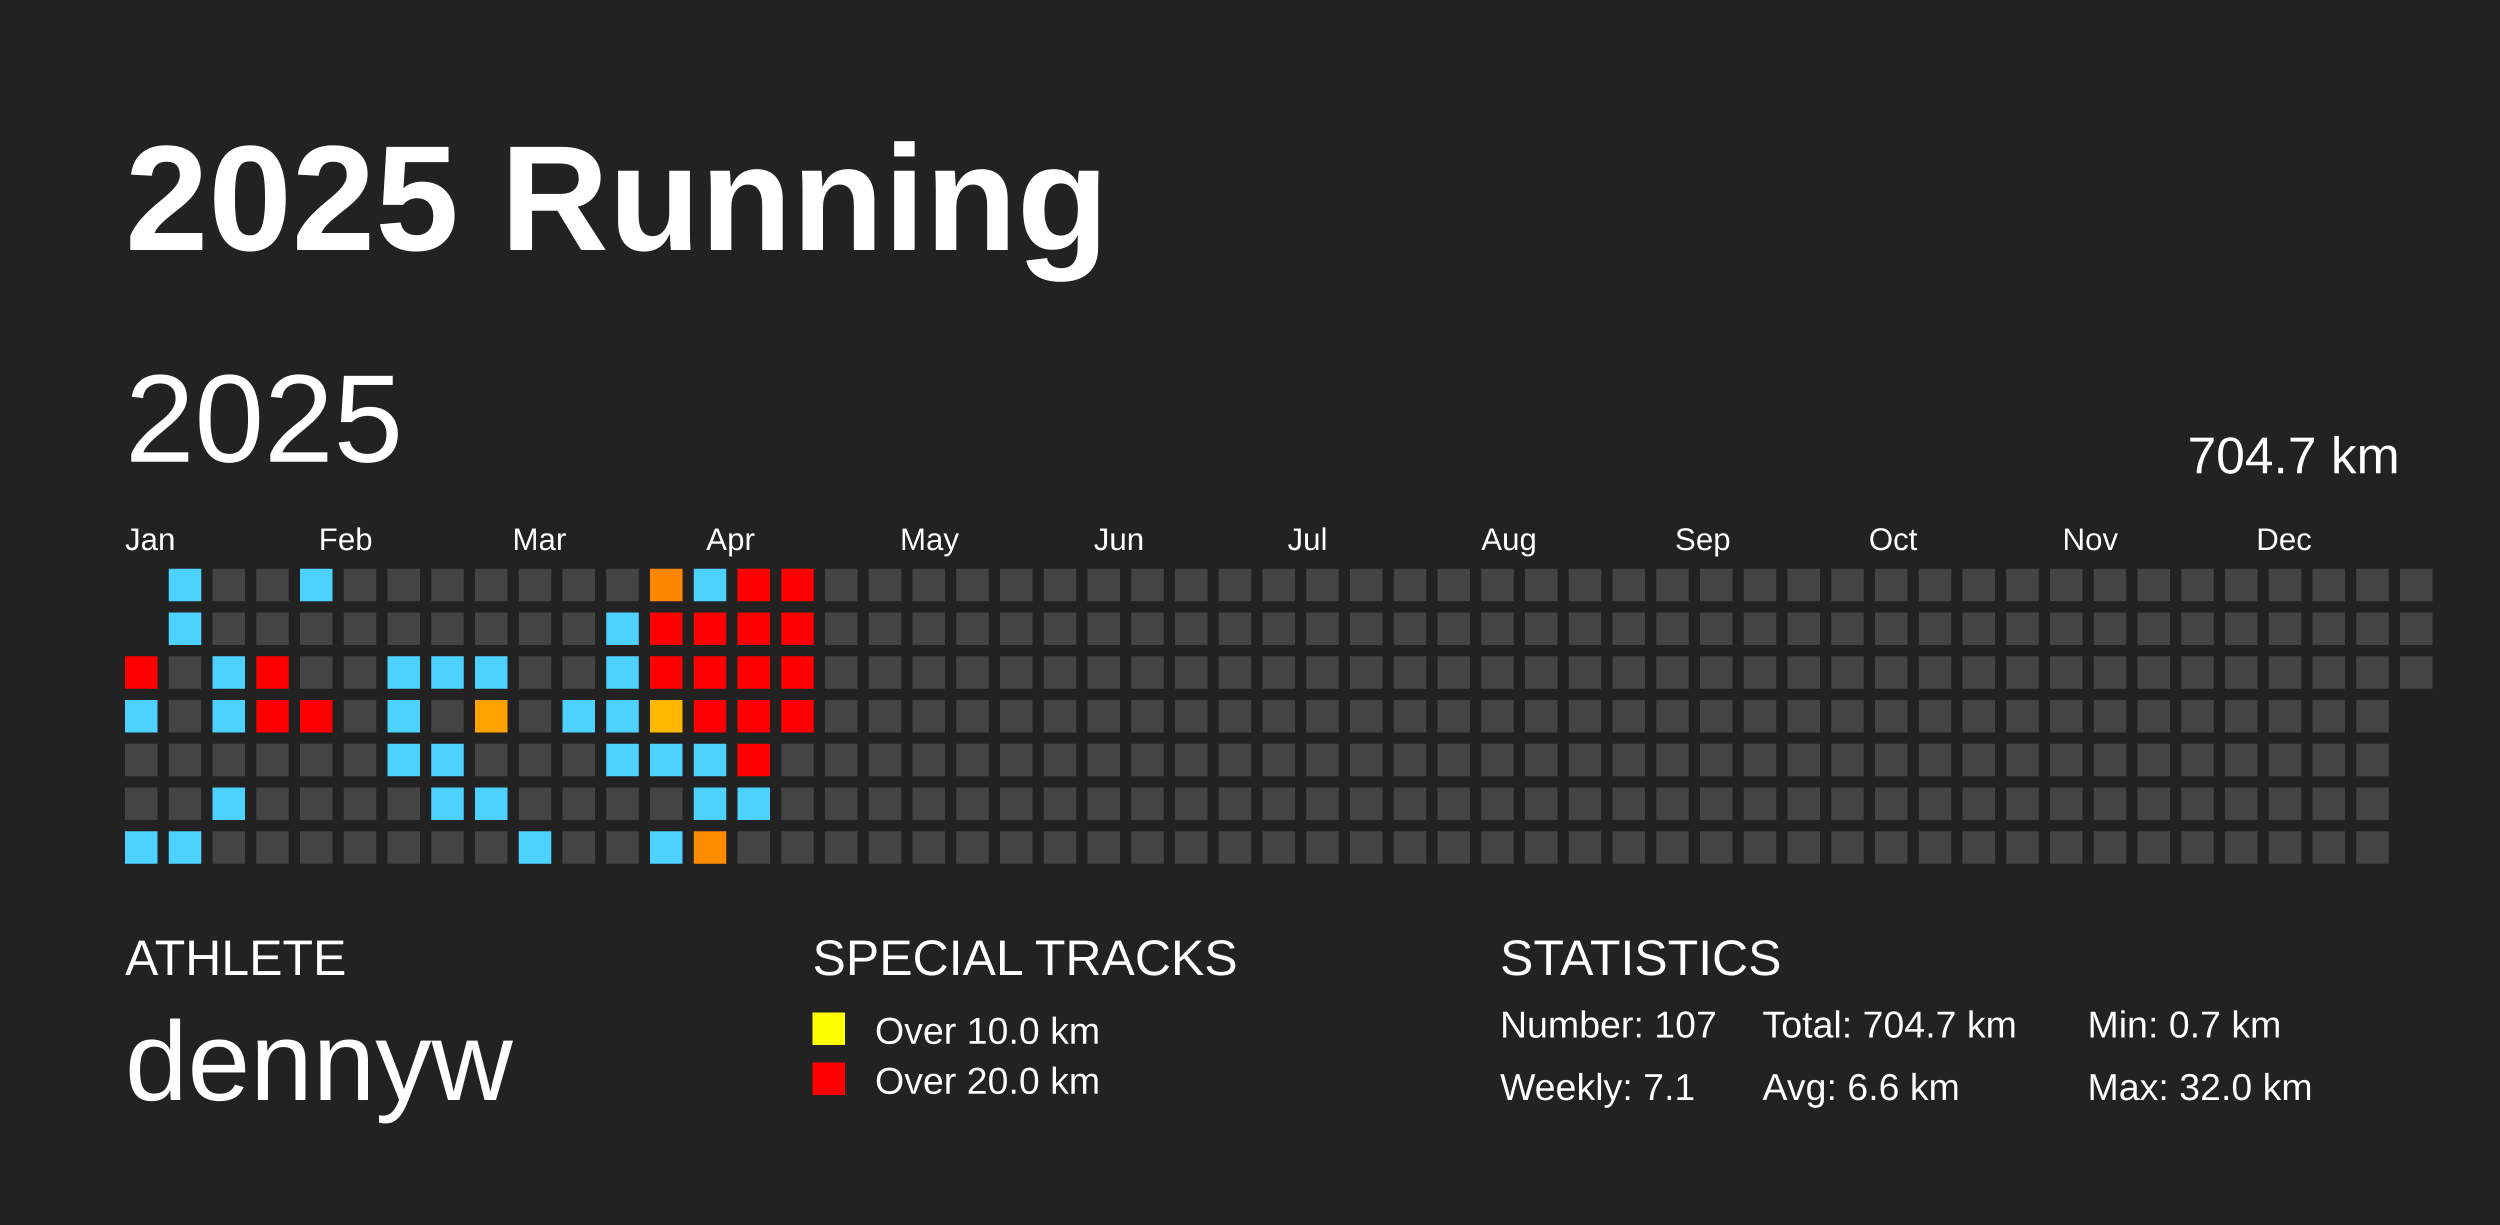
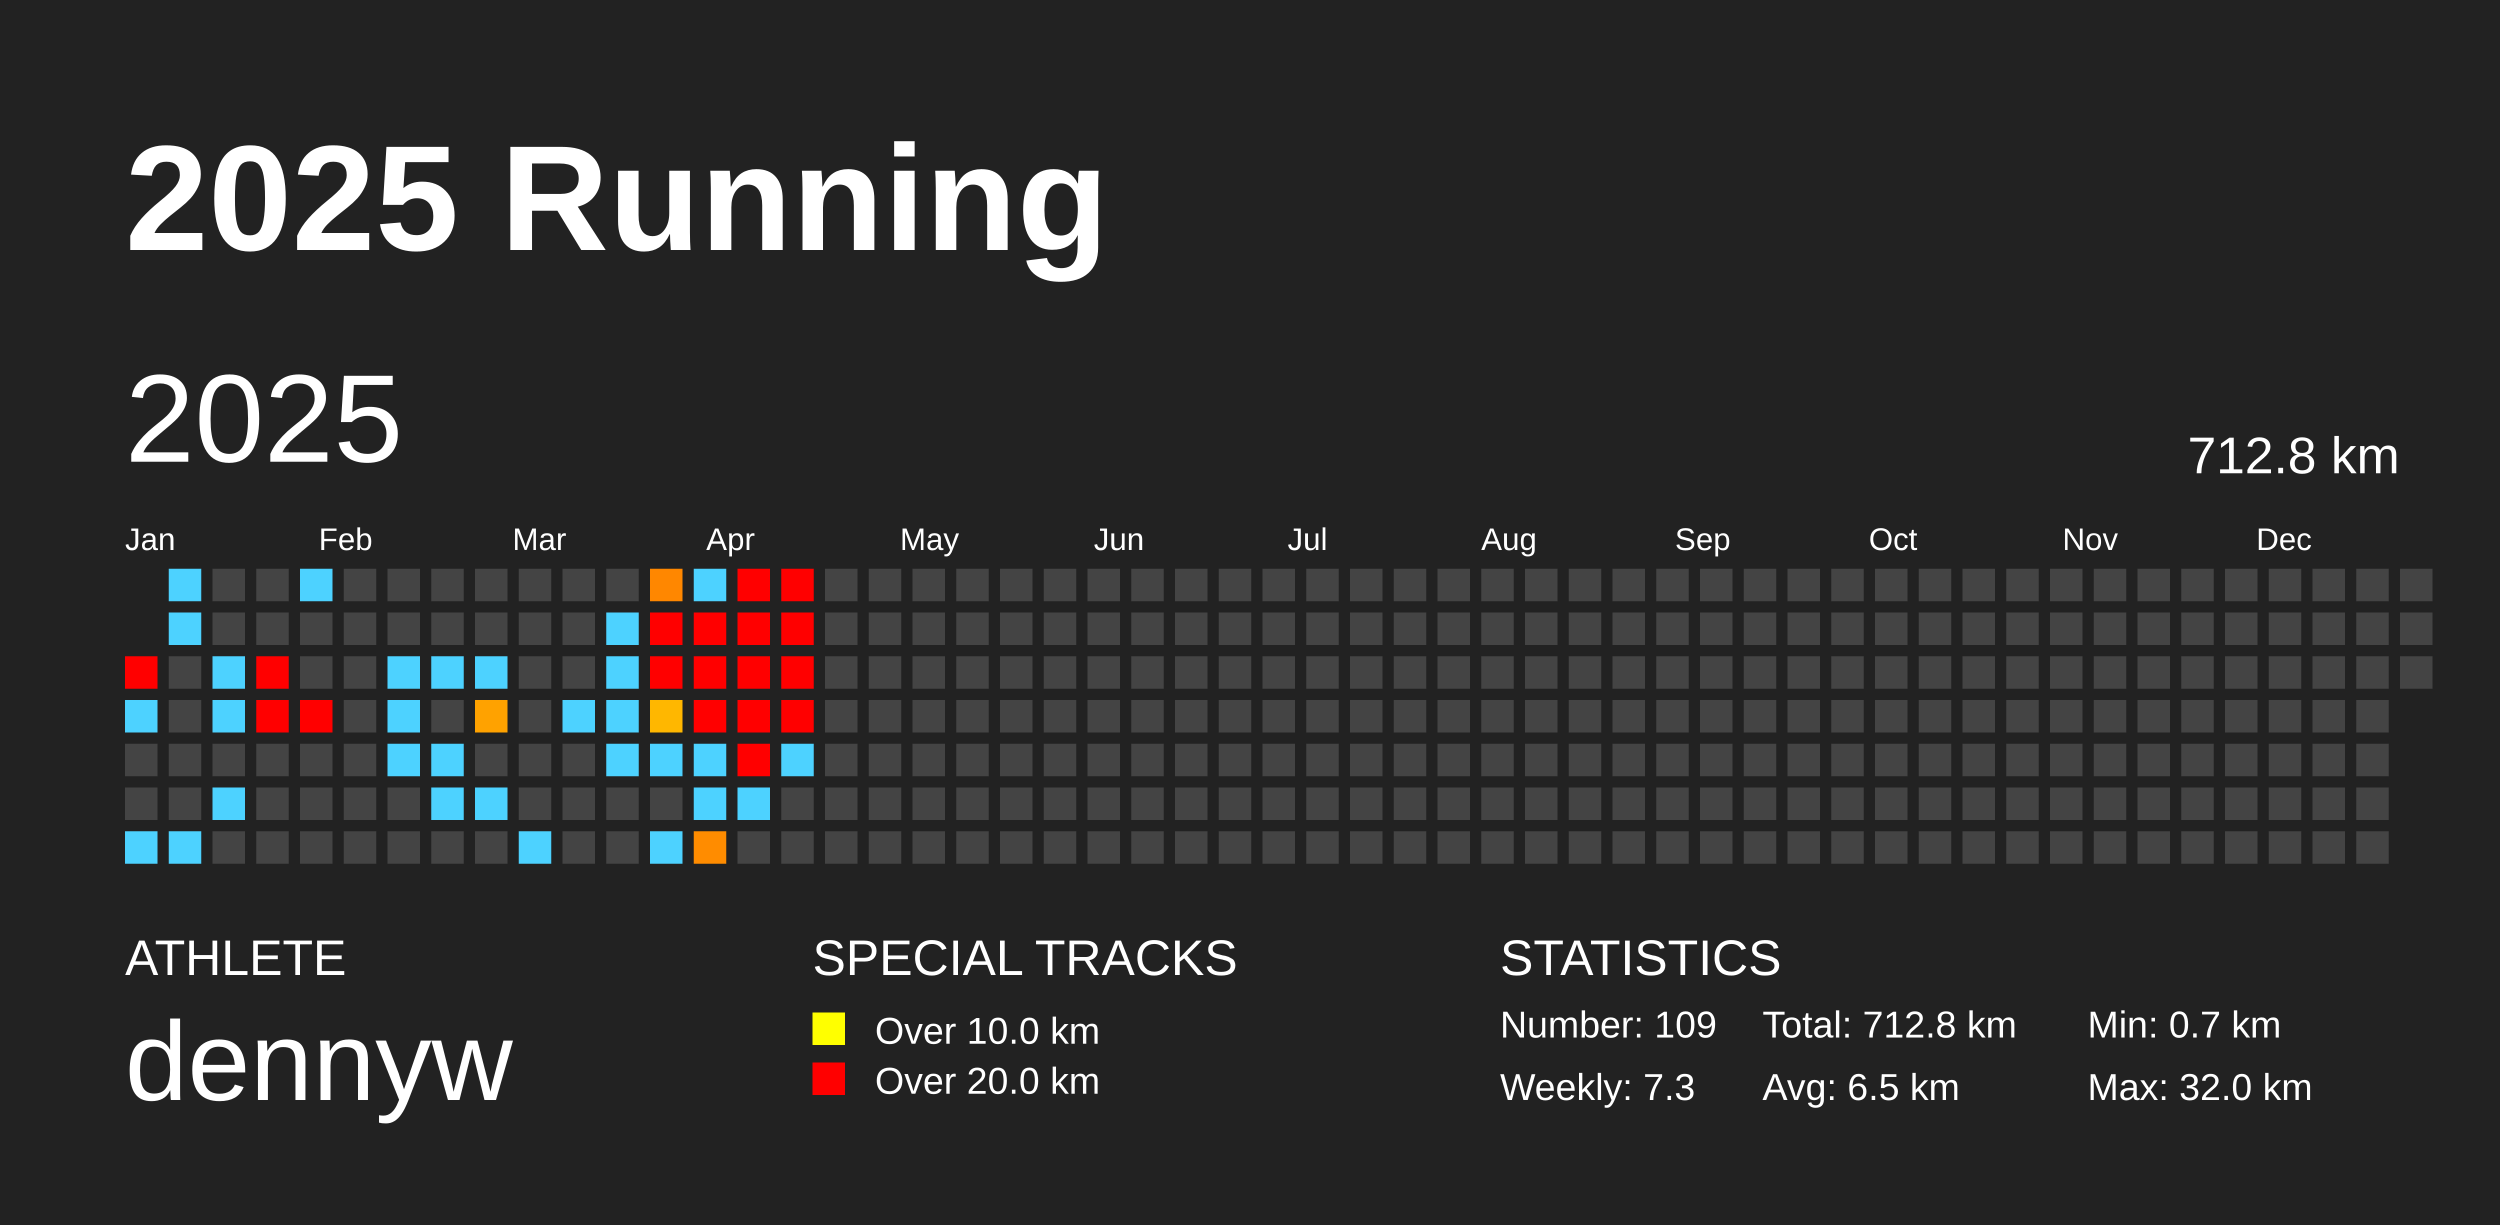
<svg xmlns="http://www.w3.org/2000/svg" baseProfile="full" height="98mm" version="1.1" viewBox="0,0,200,98" width="200mm">
  <defs />
  <rect fill="#222222" height="98" width="200" x="0" y="0" />
  <text fill="#FFFFFF" style="font-size:12px; font-family:Arial; font-weight:bold;" x="10" y="20">2025 Running</text>
  <text fill="#FFFFFF" style="font-size:4px; font-family:Arial" x="10" y="78">ATHLETE</text>
  <text fill="#FFFFFF" style="font-size:9px; font-family:Arial" x="10" y="88">dennyw</text>
  <text fill="#FFFFFF" style="font-size:4px; font-family:Arial" x="65" y="78">SPECIAL TRACKS</text>
  <rect fill="yellow" height="2.6" width="2.6" x="65" y="81" />
  <text fill="#FFFFFF" style="font-size:3px; font-family:Arial" x="70" y="83.5">Over 10.0 km</text>
  <rect fill="red" height="2.6" width="2.6" x="65" y="85" />
  <text fill="#FFFFFF" style="font-size:3px; font-family:Arial" x="70" y="87.5">Over 20.0 km</text>
  <text fill="#FFFFFF" style="font-size:4px; font-family:Arial" x="120" y="78">STATISTICS</text>
-   <text fill="#FFFFFF" style="font-size:3px; font-family:Arial" x="120" y="83">Number: 107</text>
-   <text fill="#FFFFFF" style="font-size:3px; font-family:Arial" x="120" y="88">Weekly: 7.1</text>
-   <text fill="#FFFFFF" style="font-size:3px; font-family:Arial" x="141" y="83">Total: 704.7 km</text>
-   <text fill="#FFFFFF" style="font-size:3px; font-family:Arial" x="141" y="88">Avg: 6.6 km</text>
+   <text fill="#FFFFFF" style="font-size:3px; font-family:Arial" x="120" y="83">Number: 109</text>
+   <text fill="#FFFFFF" style="font-size:3px; font-family:Arial" x="120" y="88">Weekly: 7.3</text>
+   <text fill="#FFFFFF" style="font-size:3px; font-family:Arial" x="141" y="83">Total: 712.8 km</text>
+   <text fill="#FFFFFF" style="font-size:3px; font-family:Arial" x="141" y="88">Avg: 6.5 km</text>
  <text fill="#FFFFFF" style="font-size:3px; font-family:Arial" x="167" y="83">Min: 0.7 km</text>
  <text fill="#FFFFFF" style="font-size:3px; font-family:Arial" x="167" y="88">Max: 32.0 km</text>
  <text dominant-baseline="hanging" fill="#FFFFFF" style="font-size:10.0px; font-family:Arial;" x="10" y="30">2025</text>
-   <text dominant-baseline="hanging" fill="#FFFFFF" style="font-size:4.125px; font-family:Arial;" x="175" y="35">704.7 km</text>
+   <text dominant-baseline="hanging" fill="#FFFFFF" style="font-size:4.125px; font-family:Arial;" x="175" y="35">712.8 km</text>
  <text fill="#FFFFFF" style="font-size:2.5px; font-family:Arial" x="10.0" y="44">Jan</text>
  <text fill="#FFFFFF" style="font-size:2.5px; font-family:Arial" x="25.5" y="44">Feb</text>
  <text fill="#FFFFFF" style="font-size:2.5px; font-family:Arial" x="41.0" y="44">Mar</text>
  <text fill="#FFFFFF" style="font-size:2.5px; font-family:Arial" x="56.5" y="44">Apr</text>
  <text fill="#FFFFFF" style="font-size:2.5px; font-family:Arial" x="72.0" y="44">May</text>
  <text fill="#FFFFFF" style="font-size:2.5px; font-family:Arial" x="87.5" y="44">Jun</text>
  <text fill="#FFFFFF" style="font-size:2.5px; font-family:Arial" x="103.0" y="44">Jul</text>
  <text fill="#FFFFFF" style="font-size:2.5px; font-family:Arial" x="118.5" y="44">Aug</text>
  <text fill="#FFFFFF" style="font-size:2.5px; font-family:Arial" x="134.0" y="44">Sep</text>
  <text fill="#FFFFFF" style="font-size:2.5px; font-family:Arial" x="149.5" y="44">Oct</text>
  <text fill="#FFFFFF" style="font-size:2.5px; font-family:Arial" x="165.0" y="44">Nov</text>
  <text fill="#FFFFFF" style="font-size:2.5px; font-family:Arial" x="180.5" y="44">Dec</text>
  <rect fill="red" height="2.6" width="2.6" x="10.0" y="52.5" />
  <rect fill="#4dd2ff" height="2.6" width="2.6" x="10.0" y="56.0" />
  <rect fill="#444444" height="2.6" width="2.6" x="10.0" y="59.5" />
  <rect fill="#444444" height="2.6" width="2.6" x="10.0" y="63.0" />
  <rect fill="#4dd2ff" height="2.6" width="2.6" x="10.0" y="66.5" />
  <rect fill="#4dd2ff" height="2.6" width="2.6" x="13.5" y="45.5" />
  <rect fill="#4dd2ff" height="2.6" width="2.6" x="13.5" y="49.0" />
  <rect fill="#444444" height="2.6" width="2.6" x="13.5" y="52.5" />
  <rect fill="#444444" height="2.6" width="2.6" x="13.5" y="56.0" />
  <rect fill="#444444" height="2.6" width="2.6" x="13.5" y="59.5" />
  <rect fill="#444444" height="2.6" width="2.6" x="13.5" y="63.0" />
  <rect fill="#4dd2ff" height="2.6" width="2.6" x="13.5" y="66.5" />
  <rect fill="#444444" height="2.6" width="2.6" x="17.0" y="45.5" />
  <rect fill="#444444" height="2.6" width="2.6" x="17.0" y="49.0" />
  <rect fill="#4dd2ff" height="2.6" width="2.6" x="17.0" y="52.5" />
  <rect fill="#4dd2ff" height="2.6" width="2.6" x="17.0" y="56.0" />
  <rect fill="#444444" height="2.6" width="2.6" x="17.0" y="59.5" />
  <rect fill="#4dd2ff" height="2.6" width="2.6" x="17.0" y="63.0" />
  <rect fill="#444444" height="2.6" width="2.6" x="17.0" y="66.5" />
  <rect fill="#444444" height="2.6" width="2.6" x="20.5" y="45.5" />
  <rect fill="#444444" height="2.6" width="2.6" x="20.5" y="49.0" />
  <rect fill="red" height="2.6" width="2.6" x="20.5" y="52.5" />
  <rect fill="red" height="2.6" width="2.6" x="20.5" y="56.0" />
  <rect fill="#444444" height="2.6" width="2.6" x="20.5" y="59.5" />
  <rect fill="#444444" height="2.6" width="2.6" x="20.5" y="63.0" />
  <rect fill="#444444" height="2.6" width="2.6" x="20.5" y="66.5" />
  <rect fill="#4dd2ff" height="2.6" width="2.6" x="24.0" y="45.5" />
  <rect fill="#444444" height="2.6" width="2.6" x="24.0" y="49.0" />
  <rect fill="#444444" height="2.6" width="2.6" x="24.0" y="52.5" />
  <rect fill="red" height="2.6" width="2.6" x="24.0" y="56.0" />
  <rect fill="#444444" height="2.6" width="2.6" x="24.0" y="59.5" />
  <rect fill="#444444" height="2.6" width="2.6" x="24.0" y="63.0" />
  <rect fill="#444444" height="2.6" width="2.6" x="24.0" y="66.5" />
  <rect fill="#444444" height="2.6" width="2.6" x="27.5" y="45.5" />
  <rect fill="#444444" height="2.6" width="2.6" x="27.5" y="49.0" />
  <rect fill="#444444" height="2.6" width="2.6" x="27.5" y="52.5" />
  <rect fill="#444444" height="2.6" width="2.6" x="27.5" y="56.0" />
  <rect fill="#444444" height="2.6" width="2.6" x="27.5" y="59.5" />
  <rect fill="#444444" height="2.6" width="2.6" x="27.5" y="63.0" />
  <rect fill="#444444" height="2.6" width="2.6" x="27.5" y="66.5" />
  <rect fill="#444444" height="2.6" width="2.6" x="31.0" y="45.5" />
  <rect fill="#444444" height="2.6" width="2.6" x="31.0" y="49.0" />
  <rect fill="#4dd2ff" height="2.6" width="2.6" x="31.0" y="52.5" />
  <rect fill="#4dd2ff" height="2.6" width="2.6" x="31.0" y="56.0" />
  <rect fill="#4dd2ff" height="2.6" width="2.6" x="31.0" y="59.5" />
  <rect fill="#444444" height="2.6" width="2.6" x="31.0" y="63.0" />
  <rect fill="#444444" height="2.6" width="2.6" x="31.0" y="66.5" />
  <rect fill="#444444" height="2.6" width="2.6" x="34.5" y="45.5" />
  <rect fill="#444444" height="2.6" width="2.6" x="34.5" y="49.0" />
  <rect fill="#4dd2ff" height="2.6" width="2.6" x="34.5" y="52.5" />
  <rect fill="#444444" height="2.6" width="2.6" x="34.5" y="56.0" />
  <rect fill="#4dd2ff" height="2.6" width="2.6" x="34.5" y="59.5" />
  <rect fill="#4dd2ff" height="2.6" width="2.6" x="34.5" y="63.0" />
  <rect fill="#444444" height="2.6" width="2.6" x="34.5" y="66.5" />
  <rect fill="#444444" height="2.6" width="2.6" x="38.0" y="45.5" />
  <rect fill="#444444" height="2.6" width="2.6" x="38.0" y="49.0" />
  <rect fill="#4dd2ff" height="2.6" width="2.6" x="38.0" y="52.5" />
  <rect fill="#ffa200" height="2.6" width="2.6" x="38.0" y="56.0" />
  <rect fill="#444444" height="2.6" width="2.6" x="38.0" y="59.5" />
  <rect fill="#4dd2ff" height="2.6" width="2.6" x="38.0" y="63.0" />
  <rect fill="#444444" height="2.6" width="2.6" x="38.0" y="66.5" />
  <rect fill="#444444" height="2.6" width="2.6" x="41.5" y="45.5" />
  <rect fill="#444444" height="2.6" width="2.6" x="41.5" y="49.0" />
  <rect fill="#444444" height="2.6" width="2.6" x="41.5" y="52.5" />
  <rect fill="#444444" height="2.6" width="2.6" x="41.5" y="56.0" />
  <rect fill="#444444" height="2.6" width="2.6" x="41.5" y="59.5" />
  <rect fill="#444444" height="2.6" width="2.6" x="41.5" y="63.0" />
  <rect fill="#4dd2ff" height="2.6" width="2.6" x="41.5" y="66.5" />
  <rect fill="#444444" height="2.6" width="2.6" x="45.0" y="45.5" />
  <rect fill="#444444" height="2.6" width="2.6" x="45.0" y="49.0" />
  <rect fill="#444444" height="2.6" width="2.6" x="45.0" y="52.5" />
  <rect fill="#4dd2ff" height="2.6" width="2.6" x="45.0" y="56.0" />
  <rect fill="#444444" height="2.6" width="2.6" x="45.0" y="59.5" />
  <rect fill="#444444" height="2.6" width="2.6" x="45.0" y="63.0" />
  <rect fill="#444444" height="2.6" width="2.6" x="45.0" y="66.5" />
  <rect fill="#444444" height="2.6" width="2.6" x="48.5" y="45.5" />
  <rect fill="#4dd2ff" height="2.6" width="2.6" x="48.5" y="49.0" />
  <rect fill="#4dd2ff" height="2.6" width="2.6" x="48.5" y="52.5" />
  <rect fill="#4dd2ff" height="2.6" width="2.6" x="48.5" y="56.0" />
  <rect fill="#4dd2ff" height="2.6" width="2.6" x="48.5" y="59.5" />
  <rect fill="#444444" height="2.6" width="2.6" x="48.5" y="63.0" />
  <rect fill="#444444" height="2.6" width="2.6" x="48.5" y="66.5" />
  <rect fill="#ff8700" height="2.6" width="2.6" x="52.0" y="45.5" />
  <rect fill="red" height="2.6" width="2.6" x="52.0" y="49.0" />
  <rect fill="red" height="2.6" width="2.6" x="52.0" y="52.5" />
  <rect fill="#ffb700" height="2.6" width="2.6" x="52.0" y="56.0" />
  <rect fill="#4dd2ff" height="2.6" width="2.6" x="52.0" y="59.5" />
  <rect fill="#444444" height="2.6" width="2.6" x="52.0" y="63.0" />
  <rect fill="#4dd2ff" height="2.6" width="2.6" x="52.0" y="66.5" />
  <rect fill="#4dd2ff" height="2.6" width="2.6" x="55.5" y="45.5" />
  <rect fill="red" height="2.6" width="2.6" x="55.5" y="49.0" />
  <rect fill="red" height="2.6" width="2.6" x="55.5" y="52.5" />
  <rect fill="red" height="2.6" width="2.6" x="55.5" y="56.0" />
  <rect fill="#4dd2ff" height="2.6" width="2.6" x="55.5" y="59.5" />
  <rect fill="#4dd2ff" height="2.6" width="2.6" x="55.5" y="63.0" />
  <rect fill="#ff8c00" height="2.6" width="2.6" x="55.5" y="66.5" />
  <rect fill="red" height="2.6" width="2.6" x="59.0" y="45.5" />
  <rect fill="red" height="2.6" width="2.6" x="59.0" y="49.0" />
  <rect fill="red" height="2.6" width="2.6" x="59.0" y="52.5" />
  <rect fill="red" height="2.6" width="2.6" x="59.0" y="56.0" />
  <rect fill="red" height="2.6" width="2.6" x="59.0" y="59.5" />
  <rect fill="#4dd2ff" height="2.6" width="2.6" x="59.0" y="63.0" />
  <rect fill="#444444" height="2.6" width="2.6" x="59.0" y="66.5" />
  <rect fill="red" height="2.6" width="2.6" x="62.5" y="45.5" />
  <rect fill="red" height="2.6" width="2.6" x="62.5" y="49.0" />
  <rect fill="red" height="2.6" width="2.6" x="62.5" y="52.5" />
  <rect fill="red" height="2.6" width="2.6" x="62.5" y="56.0" />
-   <rect fill="#444444" height="2.6" width="2.6" x="62.5" y="59.5" />
+   <rect fill="#4dd2ff" height="2.6" width="2.6" x="62.5" y="59.5" />
  <rect fill="#444444" height="2.6" width="2.6" x="62.5" y="63.0" />
  <rect fill="#444444" height="2.6" width="2.6" x="62.5" y="66.5" />
  <rect fill="#444444" height="2.6" width="2.6" x="66.0" y="45.5" />
  <rect fill="#444444" height="2.6" width="2.6" x="66.0" y="49.0" />
  <rect fill="#444444" height="2.6" width="2.6" x="66.0" y="52.5" />
  <rect fill="#444444" height="2.6" width="2.6" x="66.0" y="56.0" />
  <rect fill="#444444" height="2.6" width="2.6" x="66.0" y="59.5" />
  <rect fill="#444444" height="2.6" width="2.6" x="66.0" y="63.0" />
  <rect fill="#444444" height="2.6" width="2.6" x="66.0" y="66.5" />
  <rect fill="#444444" height="2.6" width="2.6" x="69.5" y="45.5" />
  <rect fill="#444444" height="2.6" width="2.6" x="69.5" y="49.0" />
  <rect fill="#444444" height="2.6" width="2.6" x="69.5" y="52.5" />
  <rect fill="#444444" height="2.6" width="2.6" x="69.5" y="56.0" />
  <rect fill="#444444" height="2.6" width="2.6" x="69.5" y="59.5" />
  <rect fill="#444444" height="2.6" width="2.6" x="69.5" y="63.0" />
  <rect fill="#444444" height="2.6" width="2.6" x="69.5" y="66.5" />
  <rect fill="#444444" height="2.6" width="2.6" x="73.0" y="45.5" />
  <rect fill="#444444" height="2.6" width="2.6" x="73.0" y="49.0" />
  <rect fill="#444444" height="2.6" width="2.6" x="73.0" y="52.5" />
  <rect fill="#444444" height="2.6" width="2.6" x="73.0" y="56.0" />
  <rect fill="#444444" height="2.6" width="2.6" x="73.0" y="59.5" />
  <rect fill="#444444" height="2.6" width="2.6" x="73.0" y="63.0" />
  <rect fill="#444444" height="2.6" width="2.6" x="73.0" y="66.5" />
  <rect fill="#444444" height="2.6" width="2.6" x="76.5" y="45.5" />
  <rect fill="#444444" height="2.6" width="2.6" x="76.5" y="49.0" />
  <rect fill="#444444" height="2.6" width="2.6" x="76.5" y="52.5" />
  <rect fill="#444444" height="2.6" width="2.6" x="76.5" y="56.0" />
  <rect fill="#444444" height="2.6" width="2.6" x="76.5" y="59.5" />
  <rect fill="#444444" height="2.6" width="2.6" x="76.5" y="63.0" />
  <rect fill="#444444" height="2.6" width="2.6" x="76.5" y="66.5" />
  <rect fill="#444444" height="2.6" width="2.6" x="80.0" y="45.5" />
  <rect fill="#444444" height="2.6" width="2.6" x="80.0" y="49.0" />
  <rect fill="#444444" height="2.6" width="2.6" x="80.0" y="52.5" />
  <rect fill="#444444" height="2.6" width="2.6" x="80.0" y="56.0" />
  <rect fill="#444444" height="2.6" width="2.6" x="80.0" y="59.5" />
  <rect fill="#444444" height="2.6" width="2.6" x="80.0" y="63.0" />
  <rect fill="#444444" height="2.6" width="2.6" x="80.0" y="66.5" />
  <rect fill="#444444" height="2.6" width="2.6" x="83.5" y="45.5" />
  <rect fill="#444444" height="2.6" width="2.6" x="83.5" y="49.0" />
  <rect fill="#444444" height="2.6" width="2.6" x="83.5" y="52.5" />
  <rect fill="#444444" height="2.6" width="2.6" x="83.5" y="56.0" />
  <rect fill="#444444" height="2.6" width="2.6" x="83.5" y="59.5" />
  <rect fill="#444444" height="2.6" width="2.6" x="83.5" y="63.0" />
  <rect fill="#444444" height="2.6" width="2.6" x="83.5" y="66.5" />
  <rect fill="#444444" height="2.6" width="2.6" x="87.0" y="45.5" />
  <rect fill="#444444" height="2.6" width="2.6" x="87.0" y="49.0" />
  <rect fill="#444444" height="2.6" width="2.6" x="87.0" y="52.5" />
  <rect fill="#444444" height="2.6" width="2.6" x="87.0" y="56.0" />
  <rect fill="#444444" height="2.6" width="2.6" x="87.0" y="59.5" />
  <rect fill="#444444" height="2.6" width="2.6" x="87.0" y="63.0" />
  <rect fill="#444444" height="2.6" width="2.6" x="87.0" y="66.5" />
  <rect fill="#444444" height="2.6" width="2.6" x="90.5" y="45.5" />
  <rect fill="#444444" height="2.6" width="2.6" x="90.5" y="49.0" />
  <rect fill="#444444" height="2.6" width="2.6" x="90.5" y="52.5" />
  <rect fill="#444444" height="2.6" width="2.6" x="90.5" y="56.0" />
  <rect fill="#444444" height="2.6" width="2.6" x="90.5" y="59.5" />
  <rect fill="#444444" height="2.6" width="2.6" x="90.5" y="63.0" />
  <rect fill="#444444" height="2.6" width="2.6" x="90.5" y="66.5" />
  <rect fill="#444444" height="2.6" width="2.6" x="94.0" y="45.5" />
  <rect fill="#444444" height="2.6" width="2.6" x="94.0" y="49.0" />
  <rect fill="#444444" height="2.6" width="2.6" x="94.0" y="52.5" />
  <rect fill="#444444" height="2.6" width="2.6" x="94.0" y="56.0" />
  <rect fill="#444444" height="2.6" width="2.6" x="94.0" y="59.5" />
  <rect fill="#444444" height="2.6" width="2.6" x="94.0" y="63.0" />
  <rect fill="#444444" height="2.6" width="2.6" x="94.0" y="66.5" />
  <rect fill="#444444" height="2.6" width="2.6" x="97.5" y="45.5" />
  <rect fill="#444444" height="2.6" width="2.6" x="97.5" y="49.0" />
  <rect fill="#444444" height="2.6" width="2.6" x="97.5" y="52.5" />
  <rect fill="#444444" height="2.6" width="2.6" x="97.5" y="56.0" />
  <rect fill="#444444" height="2.6" width="2.6" x="97.5" y="59.5" />
  <rect fill="#444444" height="2.6" width="2.6" x="97.5" y="63.0" />
  <rect fill="#444444" height="2.6" width="2.6" x="97.5" y="66.5" />
  <rect fill="#444444" height="2.6" width="2.6" x="101.0" y="45.5" />
  <rect fill="#444444" height="2.6" width="2.6" x="101.0" y="49.0" />
  <rect fill="#444444" height="2.6" width="2.6" x="101.0" y="52.5" />
  <rect fill="#444444" height="2.6" width="2.6" x="101.0" y="56.0" />
  <rect fill="#444444" height="2.6" width="2.6" x="101.0" y="59.5" />
  <rect fill="#444444" height="2.6" width="2.6" x="101.0" y="63.0" />
  <rect fill="#444444" height="2.6" width="2.6" x="101.0" y="66.5" />
  <rect fill="#444444" height="2.6" width="2.6" x="104.5" y="45.5" />
  <rect fill="#444444" height="2.6" width="2.6" x="104.5" y="49.0" />
  <rect fill="#444444" height="2.6" width="2.6" x="104.5" y="52.5" />
  <rect fill="#444444" height="2.6" width="2.6" x="104.5" y="56.0" />
  <rect fill="#444444" height="2.6" width="2.6" x="104.5" y="59.5" />
  <rect fill="#444444" height="2.6" width="2.6" x="104.5" y="63.0" />
  <rect fill="#444444" height="2.6" width="2.6" x="104.5" y="66.5" />
  <rect fill="#444444" height="2.6" width="2.6" x="108.0" y="45.5" />
  <rect fill="#444444" height="2.6" width="2.6" x="108.0" y="49.0" />
  <rect fill="#444444" height="2.6" width="2.6" x="108.0" y="52.5" />
  <rect fill="#444444" height="2.6" width="2.6" x="108.0" y="56.0" />
  <rect fill="#444444" height="2.6" width="2.6" x="108.0" y="59.5" />
  <rect fill="#444444" height="2.6" width="2.6" x="108.0" y="63.0" />
  <rect fill="#444444" height="2.6" width="2.6" x="108.0" y="66.5" />
  <rect fill="#444444" height="2.6" width="2.6" x="111.5" y="45.5" />
  <rect fill="#444444" height="2.6" width="2.6" x="111.5" y="49.0" />
  <rect fill="#444444" height="2.6" width="2.6" x="111.5" y="52.5" />
  <rect fill="#444444" height="2.6" width="2.6" x="111.5" y="56.0" />
  <rect fill="#444444" height="2.6" width="2.6" x="111.5" y="59.5" />
  <rect fill="#444444" height="2.6" width="2.6" x="111.5" y="63.0" />
  <rect fill="#444444" height="2.6" width="2.6" x="111.5" y="66.5" />
  <rect fill="#444444" height="2.6" width="2.6" x="115.0" y="45.5" />
  <rect fill="#444444" height="2.6" width="2.6" x="115.0" y="49.0" />
  <rect fill="#444444" height="2.6" width="2.6" x="115.0" y="52.5" />
  <rect fill="#444444" height="2.6" width="2.6" x="115.0" y="56.0" />
  <rect fill="#444444" height="2.6" width="2.6" x="115.0" y="59.5" />
  <rect fill="#444444" height="2.6" width="2.6" x="115.0" y="63.0" />
  <rect fill="#444444" height="2.6" width="2.6" x="115.0" y="66.5" />
  <rect fill="#444444" height="2.6" width="2.6" x="118.5" y="45.5" />
  <rect fill="#444444" height="2.6" width="2.6" x="118.5" y="49.0" />
  <rect fill="#444444" height="2.6" width="2.6" x="118.5" y="52.5" />
  <rect fill="#444444" height="2.6" width="2.6" x="118.5" y="56.0" />
  <rect fill="#444444" height="2.6" width="2.6" x="118.5" y="59.5" />
  <rect fill="#444444" height="2.6" width="2.6" x="118.5" y="63.0" />
  <rect fill="#444444" height="2.6" width="2.6" x="118.5" y="66.5" />
  <rect fill="#444444" height="2.6" width="2.6" x="122.0" y="45.5" />
  <rect fill="#444444" height="2.6" width="2.6" x="122.0" y="49.0" />
  <rect fill="#444444" height="2.6" width="2.6" x="122.0" y="52.5" />
  <rect fill="#444444" height="2.6" width="2.6" x="122.0" y="56.0" />
  <rect fill="#444444" height="2.6" width="2.6" x="122.0" y="59.5" />
  <rect fill="#444444" height="2.6" width="2.6" x="122.0" y="63.0" />
  <rect fill="#444444" height="2.6" width="2.6" x="122.0" y="66.5" />
  <rect fill="#444444" height="2.6" width="2.6" x="125.5" y="45.5" />
  <rect fill="#444444" height="2.6" width="2.6" x="125.5" y="49.0" />
  <rect fill="#444444" height="2.6" width="2.6" x="125.5" y="52.5" />
  <rect fill="#444444" height="2.6" width="2.6" x="125.5" y="56.0" />
  <rect fill="#444444" height="2.6" width="2.6" x="125.5" y="59.5" />
  <rect fill="#444444" height="2.6" width="2.6" x="125.5" y="63.0" />
  <rect fill="#444444" height="2.6" width="2.6" x="125.5" y="66.5" />
  <rect fill="#444444" height="2.6" width="2.6" x="129.0" y="45.5" />
  <rect fill="#444444" height="2.6" width="2.6" x="129.0" y="49.0" />
  <rect fill="#444444" height="2.6" width="2.6" x="129.0" y="52.5" />
  <rect fill="#444444" height="2.6" width="2.6" x="129.0" y="56.0" />
  <rect fill="#444444" height="2.6" width="2.6" x="129.0" y="59.5" />
  <rect fill="#444444" height="2.6" width="2.6" x="129.0" y="63.0" />
  <rect fill="#444444" height="2.6" width="2.6" x="129.0" y="66.5" />
  <rect fill="#444444" height="2.6" width="2.6" x="132.5" y="45.5" />
  <rect fill="#444444" height="2.6" width="2.6" x="132.5" y="49.0" />
  <rect fill="#444444" height="2.6" width="2.6" x="132.5" y="52.5" />
  <rect fill="#444444" height="2.6" width="2.6" x="132.5" y="56.0" />
  <rect fill="#444444" height="2.6" width="2.6" x="132.5" y="59.5" />
  <rect fill="#444444" height="2.6" width="2.6" x="132.5" y="63.0" />
  <rect fill="#444444" height="2.6" width="2.6" x="132.5" y="66.5" />
  <rect fill="#444444" height="2.6" width="2.6" x="136.0" y="45.5" />
  <rect fill="#444444" height="2.6" width="2.6" x="136.0" y="49.0" />
  <rect fill="#444444" height="2.6" width="2.6" x="136.0" y="52.5" />
  <rect fill="#444444" height="2.6" width="2.6" x="136.0" y="56.0" />
  <rect fill="#444444" height="2.6" width="2.6" x="136.0" y="59.5" />
  <rect fill="#444444" height="2.6" width="2.6" x="136.0" y="63.0" />
  <rect fill="#444444" height="2.6" width="2.6" x="136.0" y="66.5" />
  <rect fill="#444444" height="2.6" width="2.6" x="139.5" y="45.5" />
  <rect fill="#444444" height="2.6" width="2.6" x="139.5" y="49.0" />
  <rect fill="#444444" height="2.6" width="2.6" x="139.5" y="52.5" />
  <rect fill="#444444" height="2.6" width="2.6" x="139.5" y="56.0" />
  <rect fill="#444444" height="2.6" width="2.6" x="139.5" y="59.5" />
  <rect fill="#444444" height="2.6" width="2.6" x="139.5" y="63.0" />
  <rect fill="#444444" height="2.6" width="2.6" x="139.5" y="66.5" />
  <rect fill="#444444" height="2.6" width="2.6" x="143.0" y="45.5" />
  <rect fill="#444444" height="2.6" width="2.6" x="143.0" y="49.0" />
  <rect fill="#444444" height="2.6" width="2.6" x="143.0" y="52.5" />
  <rect fill="#444444" height="2.6" width="2.6" x="143.0" y="56.0" />
  <rect fill="#444444" height="2.6" width="2.6" x="143.0" y="59.5" />
  <rect fill="#444444" height="2.6" width="2.6" x="143.0" y="63.0" />
  <rect fill="#444444" height="2.6" width="2.6" x="143.0" y="66.5" />
  <rect fill="#444444" height="2.6" width="2.6" x="146.5" y="45.5" />
  <rect fill="#444444" height="2.6" width="2.6" x="146.5" y="49.0" />
  <rect fill="#444444" height="2.6" width="2.6" x="146.5" y="52.5" />
  <rect fill="#444444" height="2.6" width="2.6" x="146.5" y="56.0" />
  <rect fill="#444444" height="2.6" width="2.6" x="146.5" y="59.5" />
  <rect fill="#444444" height="2.6" width="2.6" x="146.5" y="63.0" />
  <rect fill="#444444" height="2.6" width="2.6" x="146.5" y="66.5" />
  <rect fill="#444444" height="2.6" width="2.6" x="150.0" y="45.5" />
  <rect fill="#444444" height="2.6" width="2.6" x="150.0" y="49.0" />
  <rect fill="#444444" height="2.6" width="2.6" x="150.0" y="52.5" />
  <rect fill="#444444" height="2.6" width="2.6" x="150.0" y="56.0" />
  <rect fill="#444444" height="2.6" width="2.6" x="150.0" y="59.5" />
  <rect fill="#444444" height="2.6" width="2.6" x="150.0" y="63.0" />
  <rect fill="#444444" height="2.6" width="2.6" x="150.0" y="66.5" />
  <rect fill="#444444" height="2.6" width="2.6" x="153.5" y="45.5" />
  <rect fill="#444444" height="2.6" width="2.6" x="153.5" y="49.0" />
  <rect fill="#444444" height="2.6" width="2.6" x="153.5" y="52.5" />
  <rect fill="#444444" height="2.6" width="2.6" x="153.5" y="56.0" />
  <rect fill="#444444" height="2.6" width="2.6" x="153.5" y="59.5" />
  <rect fill="#444444" height="2.6" width="2.6" x="153.5" y="63.0" />
  <rect fill="#444444" height="2.6" width="2.6" x="153.5" y="66.5" />
  <rect fill="#444444" height="2.6" width="2.6" x="157.0" y="45.5" />
  <rect fill="#444444" height="2.6" width="2.6" x="157.0" y="49.0" />
  <rect fill="#444444" height="2.6" width="2.6" x="157.0" y="52.5" />
  <rect fill="#444444" height="2.6" width="2.6" x="157.0" y="56.0" />
  <rect fill="#444444" height="2.6" width="2.6" x="157.0" y="59.5" />
  <rect fill="#444444" height="2.6" width="2.6" x="157.0" y="63.0" />
  <rect fill="#444444" height="2.6" width="2.6" x="157.0" y="66.5" />
  <rect fill="#444444" height="2.6" width="2.6" x="160.5" y="45.5" />
  <rect fill="#444444" height="2.6" width="2.6" x="160.5" y="49.0" />
  <rect fill="#444444" height="2.6" width="2.6" x="160.5" y="52.5" />
  <rect fill="#444444" height="2.6" width="2.6" x="160.5" y="56.0" />
  <rect fill="#444444" height="2.6" width="2.6" x="160.5" y="59.5" />
  <rect fill="#444444" height="2.6" width="2.6" x="160.5" y="63.0" />
  <rect fill="#444444" height="2.6" width="2.6" x="160.5" y="66.5" />
  <rect fill="#444444" height="2.6" width="2.6" x="164.0" y="45.5" />
  <rect fill="#444444" height="2.6" width="2.6" x="164.0" y="49.0" />
  <rect fill="#444444" height="2.6" width="2.6" x="164.0" y="52.5" />
  <rect fill="#444444" height="2.6" width="2.6" x="164.0" y="56.0" />
  <rect fill="#444444" height="2.6" width="2.6" x="164.0" y="59.5" />
  <rect fill="#444444" height="2.6" width="2.6" x="164.0" y="63.0" />
  <rect fill="#444444" height="2.6" width="2.6" x="164.0" y="66.5" />
  <rect fill="#444444" height="2.6" width="2.6" x="167.5" y="45.5" />
  <rect fill="#444444" height="2.6" width="2.6" x="167.5" y="49.0" />
  <rect fill="#444444" height="2.6" width="2.6" x="167.5" y="52.5" />
  <rect fill="#444444" height="2.6" width="2.6" x="167.5" y="56.0" />
  <rect fill="#444444" height="2.6" width="2.6" x="167.5" y="59.5" />
  <rect fill="#444444" height="2.6" width="2.6" x="167.5" y="63.0" />
  <rect fill="#444444" height="2.6" width="2.6" x="167.5" y="66.5" />
  <rect fill="#444444" height="2.6" width="2.6" x="171.0" y="45.5" />
  <rect fill="#444444" height="2.6" width="2.6" x="171.0" y="49.0" />
  <rect fill="#444444" height="2.6" width="2.6" x="171.0" y="52.5" />
  <rect fill="#444444" height="2.6" width="2.6" x="171.0" y="56.0" />
  <rect fill="#444444" height="2.6" width="2.6" x="171.0" y="59.5" />
  <rect fill="#444444" height="2.6" width="2.6" x="171.0" y="63.0" />
  <rect fill="#444444" height="2.6" width="2.6" x="171.0" y="66.5" />
  <rect fill="#444444" height="2.6" width="2.6" x="174.5" y="45.5" />
  <rect fill="#444444" height="2.6" width="2.6" x="174.5" y="49.0" />
  <rect fill="#444444" height="2.6" width="2.6" x="174.5" y="52.5" />
  <rect fill="#444444" height="2.6" width="2.6" x="174.5" y="56.0" />
  <rect fill="#444444" height="2.6" width="2.6" x="174.5" y="59.5" />
  <rect fill="#444444" height="2.6" width="2.6" x="174.5" y="63.0" />
  <rect fill="#444444" height="2.6" width="2.6" x="174.5" y="66.5" />
  <rect fill="#444444" height="2.6" width="2.6" x="178.0" y="45.5" />
  <rect fill="#444444" height="2.6" width="2.6" x="178.0" y="49.0" />
  <rect fill="#444444" height="2.6" width="2.6" x="178.0" y="52.5" />
  <rect fill="#444444" height="2.6" width="2.6" x="178.0" y="56.0" />
  <rect fill="#444444" height="2.6" width="2.6" x="178.0" y="59.5" />
  <rect fill="#444444" height="2.6" width="2.6" x="178.0" y="63.0" />
  <rect fill="#444444" height="2.6" width="2.6" x="178.0" y="66.5" />
  <rect fill="#444444" height="2.6" width="2.6" x="181.5" y="45.5" />
  <rect fill="#444444" height="2.6" width="2.6" x="181.5" y="49.0" />
  <rect fill="#444444" height="2.6" width="2.6" x="181.5" y="52.5" />
  <rect fill="#444444" height="2.6" width="2.6" x="181.5" y="56.0" />
  <rect fill="#444444" height="2.6" width="2.6" x="181.5" y="59.5" />
  <rect fill="#444444" height="2.6" width="2.6" x="181.5" y="63.0" />
  <rect fill="#444444" height="2.6" width="2.6" x="181.5" y="66.5" />
  <rect fill="#444444" height="2.6" width="2.6" x="185.0" y="45.5" />
  <rect fill="#444444" height="2.6" width="2.6" x="185.0" y="49.0" />
  <rect fill="#444444" height="2.6" width="2.6" x="185.0" y="52.5" />
  <rect fill="#444444" height="2.6" width="2.6" x="185.0" y="56.0" />
  <rect fill="#444444" height="2.6" width="2.6" x="185.0" y="59.5" />
  <rect fill="#444444" height="2.6" width="2.6" x="185.0" y="63.0" />
  <rect fill="#444444" height="2.6" width="2.6" x="185.0" y="66.5" />
  <rect fill="#444444" height="2.6" width="2.6" x="188.5" y="45.5" />
  <rect fill="#444444" height="2.6" width="2.6" x="188.5" y="49.0" />
  <rect fill="#444444" height="2.6" width="2.6" x="188.5" y="52.5" />
  <rect fill="#444444" height="2.6" width="2.6" x="188.5" y="56.0" />
  <rect fill="#444444" height="2.6" width="2.6" x="188.5" y="59.5" />
  <rect fill="#444444" height="2.6" width="2.6" x="188.5" y="63.0" />
  <rect fill="#444444" height="2.6" width="2.6" x="188.5" y="66.5" />
  <rect fill="#444444" height="2.6" width="2.6" x="192.0" y="45.5" />
  <rect fill="#444444" height="2.6" width="2.6" x="192.0" y="49.0" />
  <rect fill="#444444" height="2.6" width="2.6" x="192.0" y="52.5" />
</svg>
